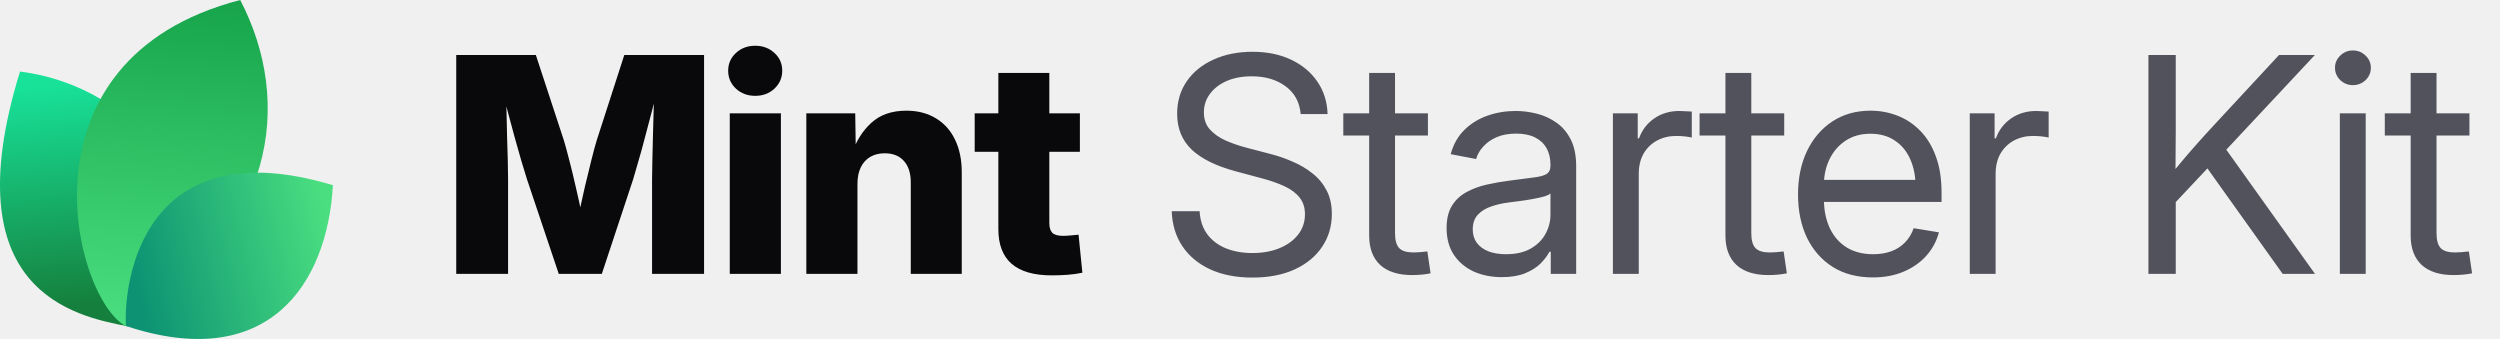
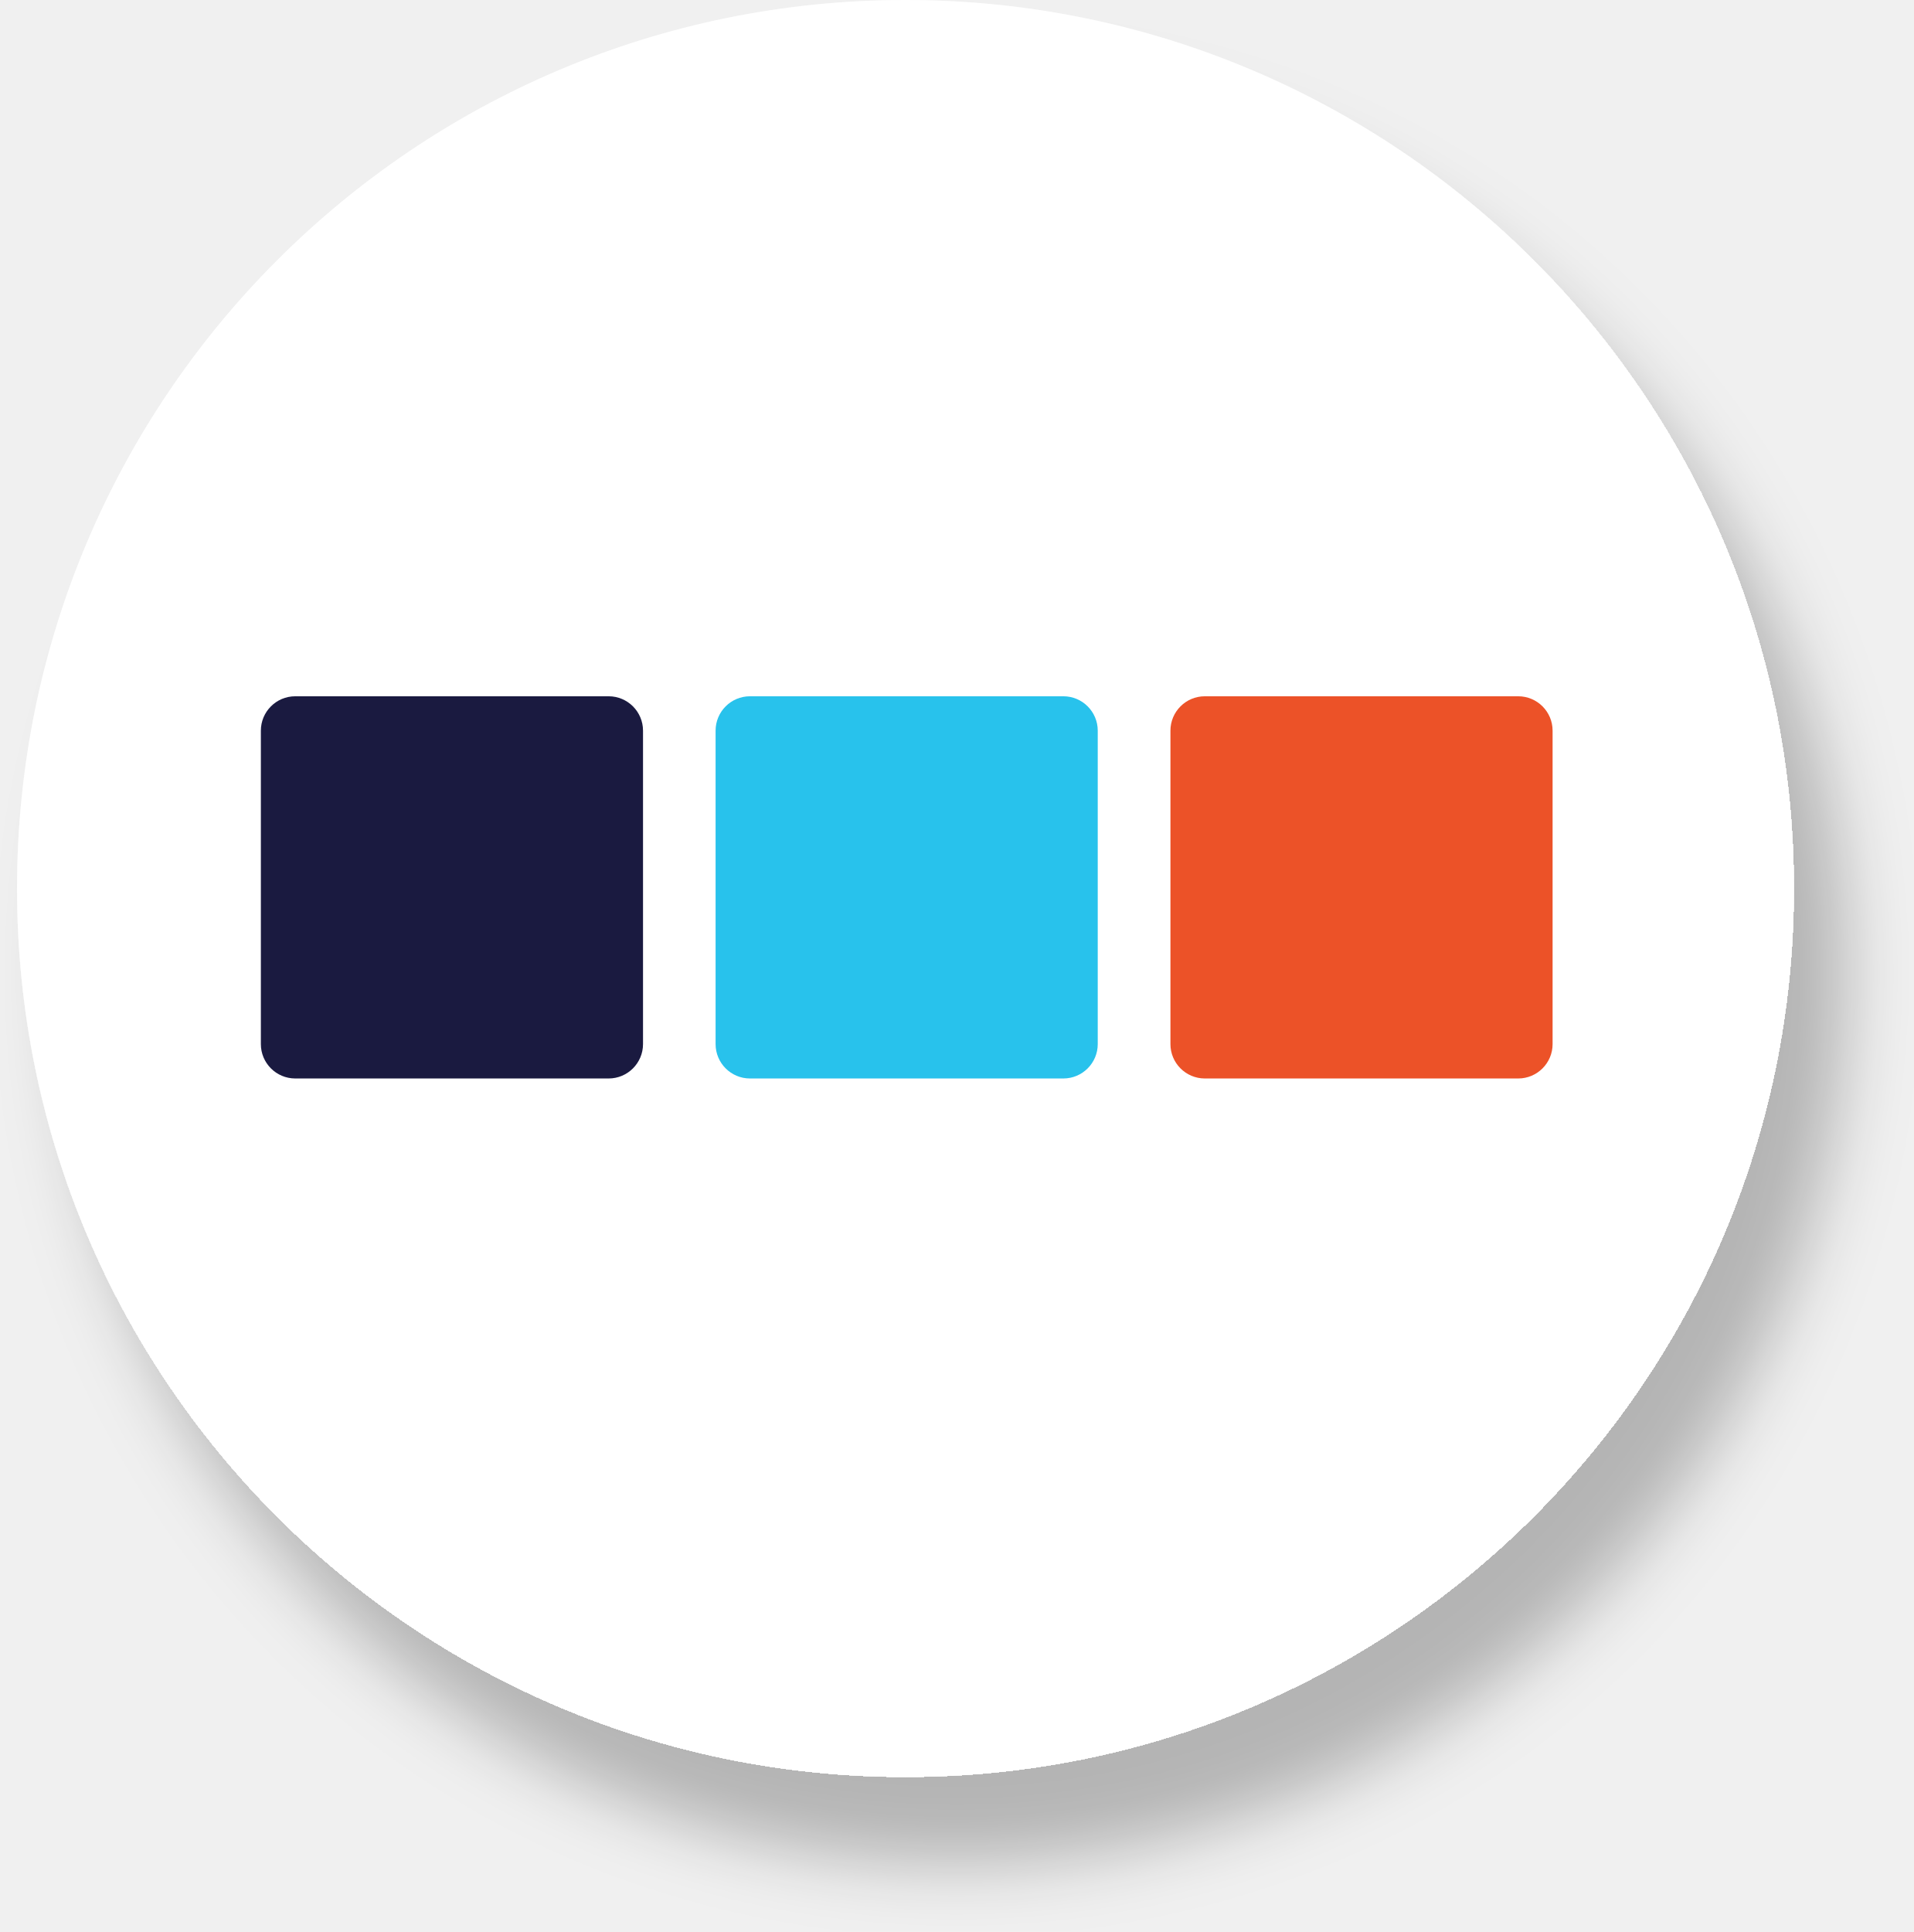
- <svg xmlns="http://www.w3.org/2000/svg" width="177" height="24" viewBox="0 0 177 24" fill="none">
-   <path d="M9.061 23.108C5.268 22.377 -3.391 20.627 1.417 5.064C9.634 6.099 16.973 14.064 9.061 23.108Z" fill="url(#paint0_linear_17557_2020)" />
-   <path d="M8.919 23.094C5.276 21.222 0.784 4.209 17.007 0C20.757 7.193 19.621 16.545 8.919 23.094Z" fill="url(#paint1_linear_17557_2020)" />
-   <path d="M8.914 23.079C8.735 19.882 10.159 9.085 23.57 13.111C23.181 20.123 18.984 26.418 8.914 23.079Z" fill="url(#paint2_linear_17557_2020)" />
-   <path d="M32.301 19.392V3.894H37.938L39.925 9.948C40.036 10.315 40.164 10.787 40.31 11.362C40.462 11.938 40.611 12.552 40.757 13.204C40.91 13.855 41.048 14.483 41.173 15.086C41.305 15.682 41.412 16.192 41.495 16.615H40.695C40.771 16.192 40.871 15.682 40.996 15.086C41.128 14.49 41.267 13.866 41.412 13.214C41.565 12.562 41.714 11.948 41.86 11.373C42.005 10.79 42.133 10.315 42.244 9.948L44.2 3.894H49.848V19.392H46.166V12.704C46.166 12.357 46.173 11.917 46.187 11.383C46.2 10.849 46.214 10.27 46.228 9.646C46.249 9.022 46.266 8.391 46.28 7.753C46.301 7.115 46.311 6.519 46.311 5.964H46.623C46.485 6.561 46.332 7.181 46.166 7.826C45.999 8.471 45.833 9.102 45.666 9.719C45.507 10.336 45.351 10.901 45.198 11.414C45.053 11.928 44.928 12.357 44.824 12.704L42.608 19.392H39.561L37.314 12.704C37.203 12.357 37.072 11.928 36.919 11.414C36.773 10.901 36.614 10.34 36.441 9.729C36.274 9.112 36.104 8.481 35.931 7.836C35.764 7.192 35.608 6.567 35.463 5.964H35.827C35.834 6.512 35.844 7.105 35.858 7.743C35.872 8.374 35.886 9.005 35.9 9.636C35.92 10.26 35.938 10.839 35.952 11.373C35.965 11.907 35.972 12.351 35.972 12.704V19.392H32.301ZM51.668 19.392V8.024H55.288V19.392H51.668ZM53.468 6.786C52.927 6.786 52.473 6.616 52.105 6.276C51.738 5.93 51.554 5.507 51.554 5.007C51.554 4.508 51.738 4.088 52.105 3.749C52.473 3.409 52.927 3.239 53.468 3.239C54.009 3.239 54.463 3.409 54.83 3.749C55.198 4.082 55.382 4.501 55.382 5.007C55.382 5.507 55.198 5.93 54.83 6.276C54.463 6.616 54.009 6.786 53.468 6.786ZM60.708 13.027V19.392H57.088V8.024H60.551L60.593 10.967H60.281C60.593 10.024 61.061 9.268 61.685 8.7C62.309 8.124 63.138 7.836 64.171 7.836C64.975 7.836 65.672 8.017 66.262 8.377C66.851 8.731 67.302 9.234 67.614 9.885C67.933 10.537 68.092 11.307 68.092 12.194V19.392H64.483V12.912C64.483 12.26 64.32 11.754 63.994 11.394C63.675 11.033 63.221 10.853 62.632 10.853C62.25 10.853 61.914 10.936 61.623 11.102C61.332 11.269 61.106 11.515 60.947 11.841C60.787 12.16 60.708 12.555 60.708 13.027ZM76.456 8.024V10.749H69.008V8.024H76.456ZM70.683 5.163H74.292V15.783C74.292 16.102 74.361 16.334 74.5 16.48C74.646 16.625 74.899 16.698 75.259 16.698C75.405 16.698 75.596 16.688 75.831 16.667C76.074 16.646 76.251 16.629 76.362 16.615L76.632 19.309C76.313 19.378 75.963 19.427 75.582 19.455C75.207 19.482 74.836 19.496 74.469 19.496C73.2 19.496 72.25 19.222 71.619 18.674C70.995 18.127 70.683 17.308 70.683 16.22V5.163Z" fill="#09090B" />
-   <path d="M88.667 19.652C87.523 19.652 86.528 19.458 85.682 19.07C84.843 18.681 84.188 18.137 83.716 17.437C83.245 16.736 82.992 15.908 82.957 14.951H84.933C84.968 15.596 85.148 16.14 85.474 16.584C85.8 17.021 86.24 17.354 86.795 17.582C87.35 17.804 87.974 17.915 88.667 17.915C89.388 17.915 90.026 17.801 90.581 17.572C91.143 17.343 91.583 17.024 91.902 16.615C92.228 16.199 92.391 15.717 92.391 15.169C92.391 14.698 92.266 14.306 92.017 13.994C91.767 13.675 91.413 13.408 90.956 13.193C90.498 12.978 89.954 12.787 89.323 12.621L87.502 12.132C86.123 11.765 85.082 11.255 84.382 10.603C83.689 9.944 83.342 9.095 83.342 8.055C83.342 7.174 83.571 6.404 84.028 5.746C84.486 5.087 85.117 4.577 85.921 4.217C86.726 3.849 87.645 3.666 88.678 3.666C89.718 3.666 90.63 3.853 91.413 4.227C92.204 4.602 92.824 5.122 93.275 5.787C93.726 6.446 93.965 7.209 93.993 8.076H92.089C92.013 7.23 91.656 6.574 91.018 6.11C90.387 5.638 89.586 5.403 88.615 5.403C87.95 5.403 87.36 5.513 86.847 5.735C86.341 5.957 85.946 6.262 85.661 6.651C85.377 7.032 85.235 7.469 85.235 7.961C85.235 8.447 85.377 8.849 85.661 9.168C85.946 9.48 86.317 9.74 86.774 9.948C87.232 10.149 87.724 10.319 88.251 10.457L89.884 10.884C90.439 11.023 90.977 11.206 91.496 11.435C92.023 11.657 92.495 11.934 92.911 12.267C93.334 12.593 93.67 12.995 93.92 13.474C94.17 13.945 94.294 14.504 94.294 15.149C94.294 16.015 94.066 16.788 93.608 17.468C93.157 18.148 92.512 18.681 91.673 19.07C90.834 19.458 89.832 19.652 88.667 19.652ZM101.097 8.024V9.594H95.106V8.024H101.097ZM96.937 5.163H98.767V16.521C98.767 17 98.865 17.347 99.059 17.562C99.26 17.77 99.6 17.874 100.078 17.874C100.21 17.874 100.366 17.867 100.546 17.853C100.733 17.832 100.903 17.815 101.056 17.801L101.285 19.351C101.097 19.392 100.886 19.423 100.65 19.444C100.414 19.465 100.189 19.475 99.974 19.475C98.996 19.475 98.244 19.236 97.717 18.758C97.197 18.272 96.937 17.579 96.937 16.677V5.163ZM106.33 19.621C105.595 19.621 104.932 19.489 104.343 19.226C103.754 18.955 103.285 18.564 102.939 18.05C102.592 17.53 102.419 16.896 102.419 16.147C102.419 15.495 102.547 14.965 102.804 14.556C103.06 14.146 103.403 13.828 103.833 13.599C104.263 13.363 104.742 13.186 105.269 13.068C105.796 12.95 106.333 12.857 106.881 12.787C107.574 12.69 108.132 12.617 108.555 12.569C108.978 12.52 109.287 12.441 109.481 12.33C109.675 12.212 109.772 12.014 109.772 11.737V11.654C109.772 11.203 109.679 10.815 109.492 10.489C109.311 10.163 109.041 9.91 108.68 9.729C108.32 9.549 107.872 9.459 107.338 9.459C106.805 9.459 106.34 9.546 105.945 9.719C105.556 9.892 105.241 10.118 104.998 10.395C104.755 10.665 104.593 10.953 104.509 11.258L102.71 10.915C102.897 10.222 103.22 9.65 103.677 9.199C104.135 8.748 104.679 8.412 105.31 8.19C105.941 7.968 106.607 7.857 107.307 7.857C107.8 7.857 108.295 7.92 108.795 8.044C109.301 8.169 109.765 8.381 110.188 8.679C110.611 8.97 110.951 9.369 111.208 9.875C111.464 10.374 111.593 11.005 111.593 11.768V19.392H109.793V17.822H109.7C109.568 18.085 109.363 18.359 109.086 18.643C108.809 18.921 108.444 19.153 107.994 19.34C107.543 19.527 106.988 19.621 106.33 19.621ZM106.621 17.998C107.321 17.998 107.904 17.867 108.368 17.603C108.84 17.333 109.19 16.986 109.419 16.563C109.654 16.133 109.772 15.682 109.772 15.211V13.692C109.703 13.769 109.554 13.841 109.325 13.911C109.096 13.973 108.829 14.032 108.524 14.088C108.226 14.143 107.921 14.192 107.609 14.233C107.304 14.275 107.033 14.309 106.798 14.337C106.354 14.393 105.938 14.49 105.549 14.628C105.168 14.76 104.86 14.954 104.624 15.211C104.388 15.467 104.27 15.811 104.27 16.241C104.27 16.615 104.367 16.934 104.561 17.198C104.762 17.461 105.04 17.662 105.393 17.801C105.747 17.933 106.156 17.998 106.621 17.998ZM114.193 19.392V8.024H115.951V9.792H116.045C116.253 9.209 116.61 8.741 117.116 8.388C117.622 8.034 118.219 7.857 118.905 7.857C119.058 7.857 119.217 7.864 119.384 7.878C119.55 7.885 119.682 7.892 119.779 7.899V9.74C119.716 9.719 119.578 9.695 119.363 9.667C119.155 9.639 118.922 9.625 118.666 9.625C118.174 9.625 117.726 9.733 117.324 9.948C116.922 10.163 116.603 10.471 116.367 10.874C116.138 11.276 116.024 11.758 116.024 12.319V19.392H114.193ZM126.322 8.024V9.594H120.33V8.024H126.322ZM122.161 5.163H123.992V16.521C123.992 17 124.089 17.347 124.283 17.562C124.484 17.77 124.824 17.874 125.302 17.874C125.434 17.874 125.59 17.867 125.77 17.853C125.958 17.832 126.127 17.815 126.28 17.801L126.509 19.351C126.322 19.392 126.11 19.423 125.874 19.444C125.639 19.465 125.413 19.475 125.198 19.475C124.221 19.475 123.468 19.236 122.941 18.758C122.421 18.272 122.161 17.579 122.161 16.677V5.163ZM132.604 19.642C131.502 19.642 130.555 19.396 129.765 18.903C128.974 18.404 128.364 17.714 127.934 16.834C127.511 15.946 127.3 14.927 127.3 13.775C127.3 12.611 127.511 11.584 127.934 10.697C128.364 9.802 128.964 9.102 129.734 8.596C130.51 8.089 131.408 7.836 132.428 7.836C133.1 7.836 133.738 7.954 134.341 8.19C134.952 8.426 135.489 8.783 135.954 9.261C136.425 9.74 136.793 10.343 137.056 11.071C137.327 11.792 137.462 12.645 137.462 13.63V14.296H128.433V12.735H136.463L135.631 13.297C135.631 12.541 135.506 11.876 135.257 11.3C135.007 10.725 134.643 10.277 134.165 9.958C133.686 9.632 133.107 9.469 132.428 9.469C131.748 9.469 131.162 9.632 130.67 9.958C130.177 10.284 129.796 10.725 129.526 11.279C129.262 11.827 129.13 12.441 129.13 13.12V14.046C129.13 14.864 129.273 15.572 129.557 16.168C129.841 16.757 130.243 17.211 130.763 17.53C131.283 17.842 131.901 17.998 132.615 17.998C133.093 17.998 133.523 17.929 133.905 17.79C134.293 17.645 134.619 17.433 134.882 17.156C135.153 16.879 135.354 16.546 135.486 16.157L137.275 16.449C137.108 17.08 136.81 17.634 136.38 18.113C135.95 18.591 135.413 18.966 134.768 19.236C134.123 19.507 133.402 19.642 132.604 19.642ZM139.459 19.392V8.024H141.217V9.792H141.311C141.519 9.209 141.876 8.741 142.382 8.388C142.888 8.034 143.485 7.857 144.171 7.857C144.324 7.857 144.483 7.864 144.649 7.878C144.816 7.885 144.948 7.892 145.045 7.899V9.74C144.982 9.719 144.844 9.695 144.629 9.667C144.421 9.639 144.188 9.625 143.932 9.625C143.439 9.625 142.992 9.733 142.59 9.948C142.188 10.163 141.869 10.471 141.633 10.874C141.404 11.276 141.29 11.758 141.29 12.319V19.392H139.459ZM153.429 14.961V12.715C153.783 12.257 154.136 11.82 154.49 11.404C154.844 10.981 155.204 10.565 155.572 10.156C155.939 9.74 156.314 9.327 156.695 8.918L161.355 3.894H163.893L157.277 10.967H157.184L153.429 14.961ZM152.108 19.392V3.894H154.043V9.241L154.022 12.559L154.043 13.505V19.392H152.108ZM161.615 19.392L155.967 11.477L157.173 9.969L163.903 19.392H161.615ZM165.661 19.392V8.024H167.492V19.392H165.661ZM166.587 6.027C166.24 6.027 165.942 5.909 165.692 5.673C165.443 5.43 165.318 5.139 165.318 4.799C165.318 4.459 165.443 4.172 165.692 3.936C165.942 3.693 166.24 3.572 166.587 3.572C166.934 3.572 167.232 3.693 167.482 3.936C167.731 4.172 167.856 4.459 167.856 4.799C167.856 5.139 167.731 5.43 167.482 5.673C167.232 5.909 166.934 6.027 166.587 6.027ZM174.836 8.024V9.594H168.844V8.024H174.836ZM170.675 5.163H172.506V16.521C172.506 17 172.603 17.347 172.797 17.562C172.998 17.77 173.338 17.874 173.816 17.874C173.948 17.874 174.104 17.867 174.284 17.853C174.472 17.832 174.641 17.815 174.794 17.801L175.023 19.351C174.836 19.392 174.624 19.423 174.388 19.444C174.153 19.465 173.927 19.475 173.712 19.475C172.735 19.475 171.982 19.236 171.455 18.758C170.935 18.272 170.675 17.579 170.675 16.677V5.163Z" fill="#52525C" />
+ <svg xmlns="http://www.w3.org/2000/svg" width="424" height="428" viewBox="0 0 424 428" fill="none">
+   <g filter="url(#filter0_d_2001_1094)">
+     <g clip-path="url(#clip0_2001_1094)">
+       <rect x="3.785" width="393.64" height="393.64" rx="196.82" fill="white" />
+       <g filter="url(#filter1_f_2001_1094)">
+         <rect x="-64.664" y="-180.903" width="682.146" height="682.146" fill="white" />
+       </g>
+       <rect x="57.797" y="154.248" width="84.669" height="84.669" rx="7.62" fill="#1A1A40" />
+       <rect x="158.545" y="154.248" width="84.669" height="84.669" rx="7.62" fill="#28C2EC" />
+       <rect x="259.32" y="154.248" width="84.669" height="84.669" rx="7.62" fill="#EC5228" />
+     </g>
+   </g>
  <defs>
-     <linearGradient id="paint0_linear_17557_2020" x1="3.776" y1="5.916" x2="5.232" y2="21.559" gradientUnits="userSpaceOnUse">
-       <stop stop-color="#18E299" />
-       <stop offset="1" stop-color="#15803D" />
-     </linearGradient>
-     <linearGradient id="paint1_linear_17557_2020" x1="12.171" y1="-0.718" x2="10.19" y2="22.983" gradientUnits="userSpaceOnUse">
-       <stop stop-color="#16A34A" />
-       <stop offset="1" stop-color="#4ADE80" />
-     </linearGradient>
-     <linearGradient id="paint2_linear_17557_2020" x1="23.133" y1="15.353" x2="9.338" y2="18.52" gradientUnits="userSpaceOnUse">
-       <stop stop-color="#4ADE80" />
-       <stop offset="1" stop-color="#0D9373" />
-     </linearGradient>
+     <filter id="filter0_d_2001_1094" x="0" y="0" width="423.92" height="427.705" filterUnits="userSpaceOnUse" color-interpolation-filters="sRGB">
+       <feFlood flood-opacity="0" result="BackgroundImageFix" />
+       <feColorMatrix in="SourceAlpha" type="matrix" values="0 0 0 0 0 0 0 0 0 0 0 0 0 0 0 0 0 0 127 0" result="hardAlpha" />
+       <feOffset dx="11.355" dy="18.925" />
+       <feGaussianBlur stdDeviation="7.57" />
+       <feComposite in2="hardAlpha" operator="out" />
+       <feColorMatrix type="matrix" values="0 0 0 0 0 0 0 0 0 0 0 0 0 0 0 0 0 0 0.25 0" />
+       <feBlend mode="normal" in2="BackgroundImageFix" result="effect1_dropShadow_2001_1094" />
+       <feBlend mode="normal" in="SourceGraphic" in2="effect1_dropShadow_2001_1094" result="shape" />
+     </filter>
+     <filter id="filter1_f_2001_1094" x="-140.364" y="-256.603" width="833.546" height="833.546" filterUnits="userSpaceOnUse" color-interpolation-filters="sRGB">
+       <feFlood flood-opacity="0" result="BackgroundImageFix" />
+       <feBlend mode="normal" in="SourceGraphic" in2="BackgroundImageFix" result="shape" />
+       <feGaussianBlur stdDeviation="37.85" result="effect1_foregroundBlur_2001_1094" />
+     </filter>
+     <clipPath id="clip0_2001_1094">
+       <rect x="3.785" width="393.64" height="393.64" rx="196.82" fill="white" />
+     </clipPath>
  </defs>
</svg>
